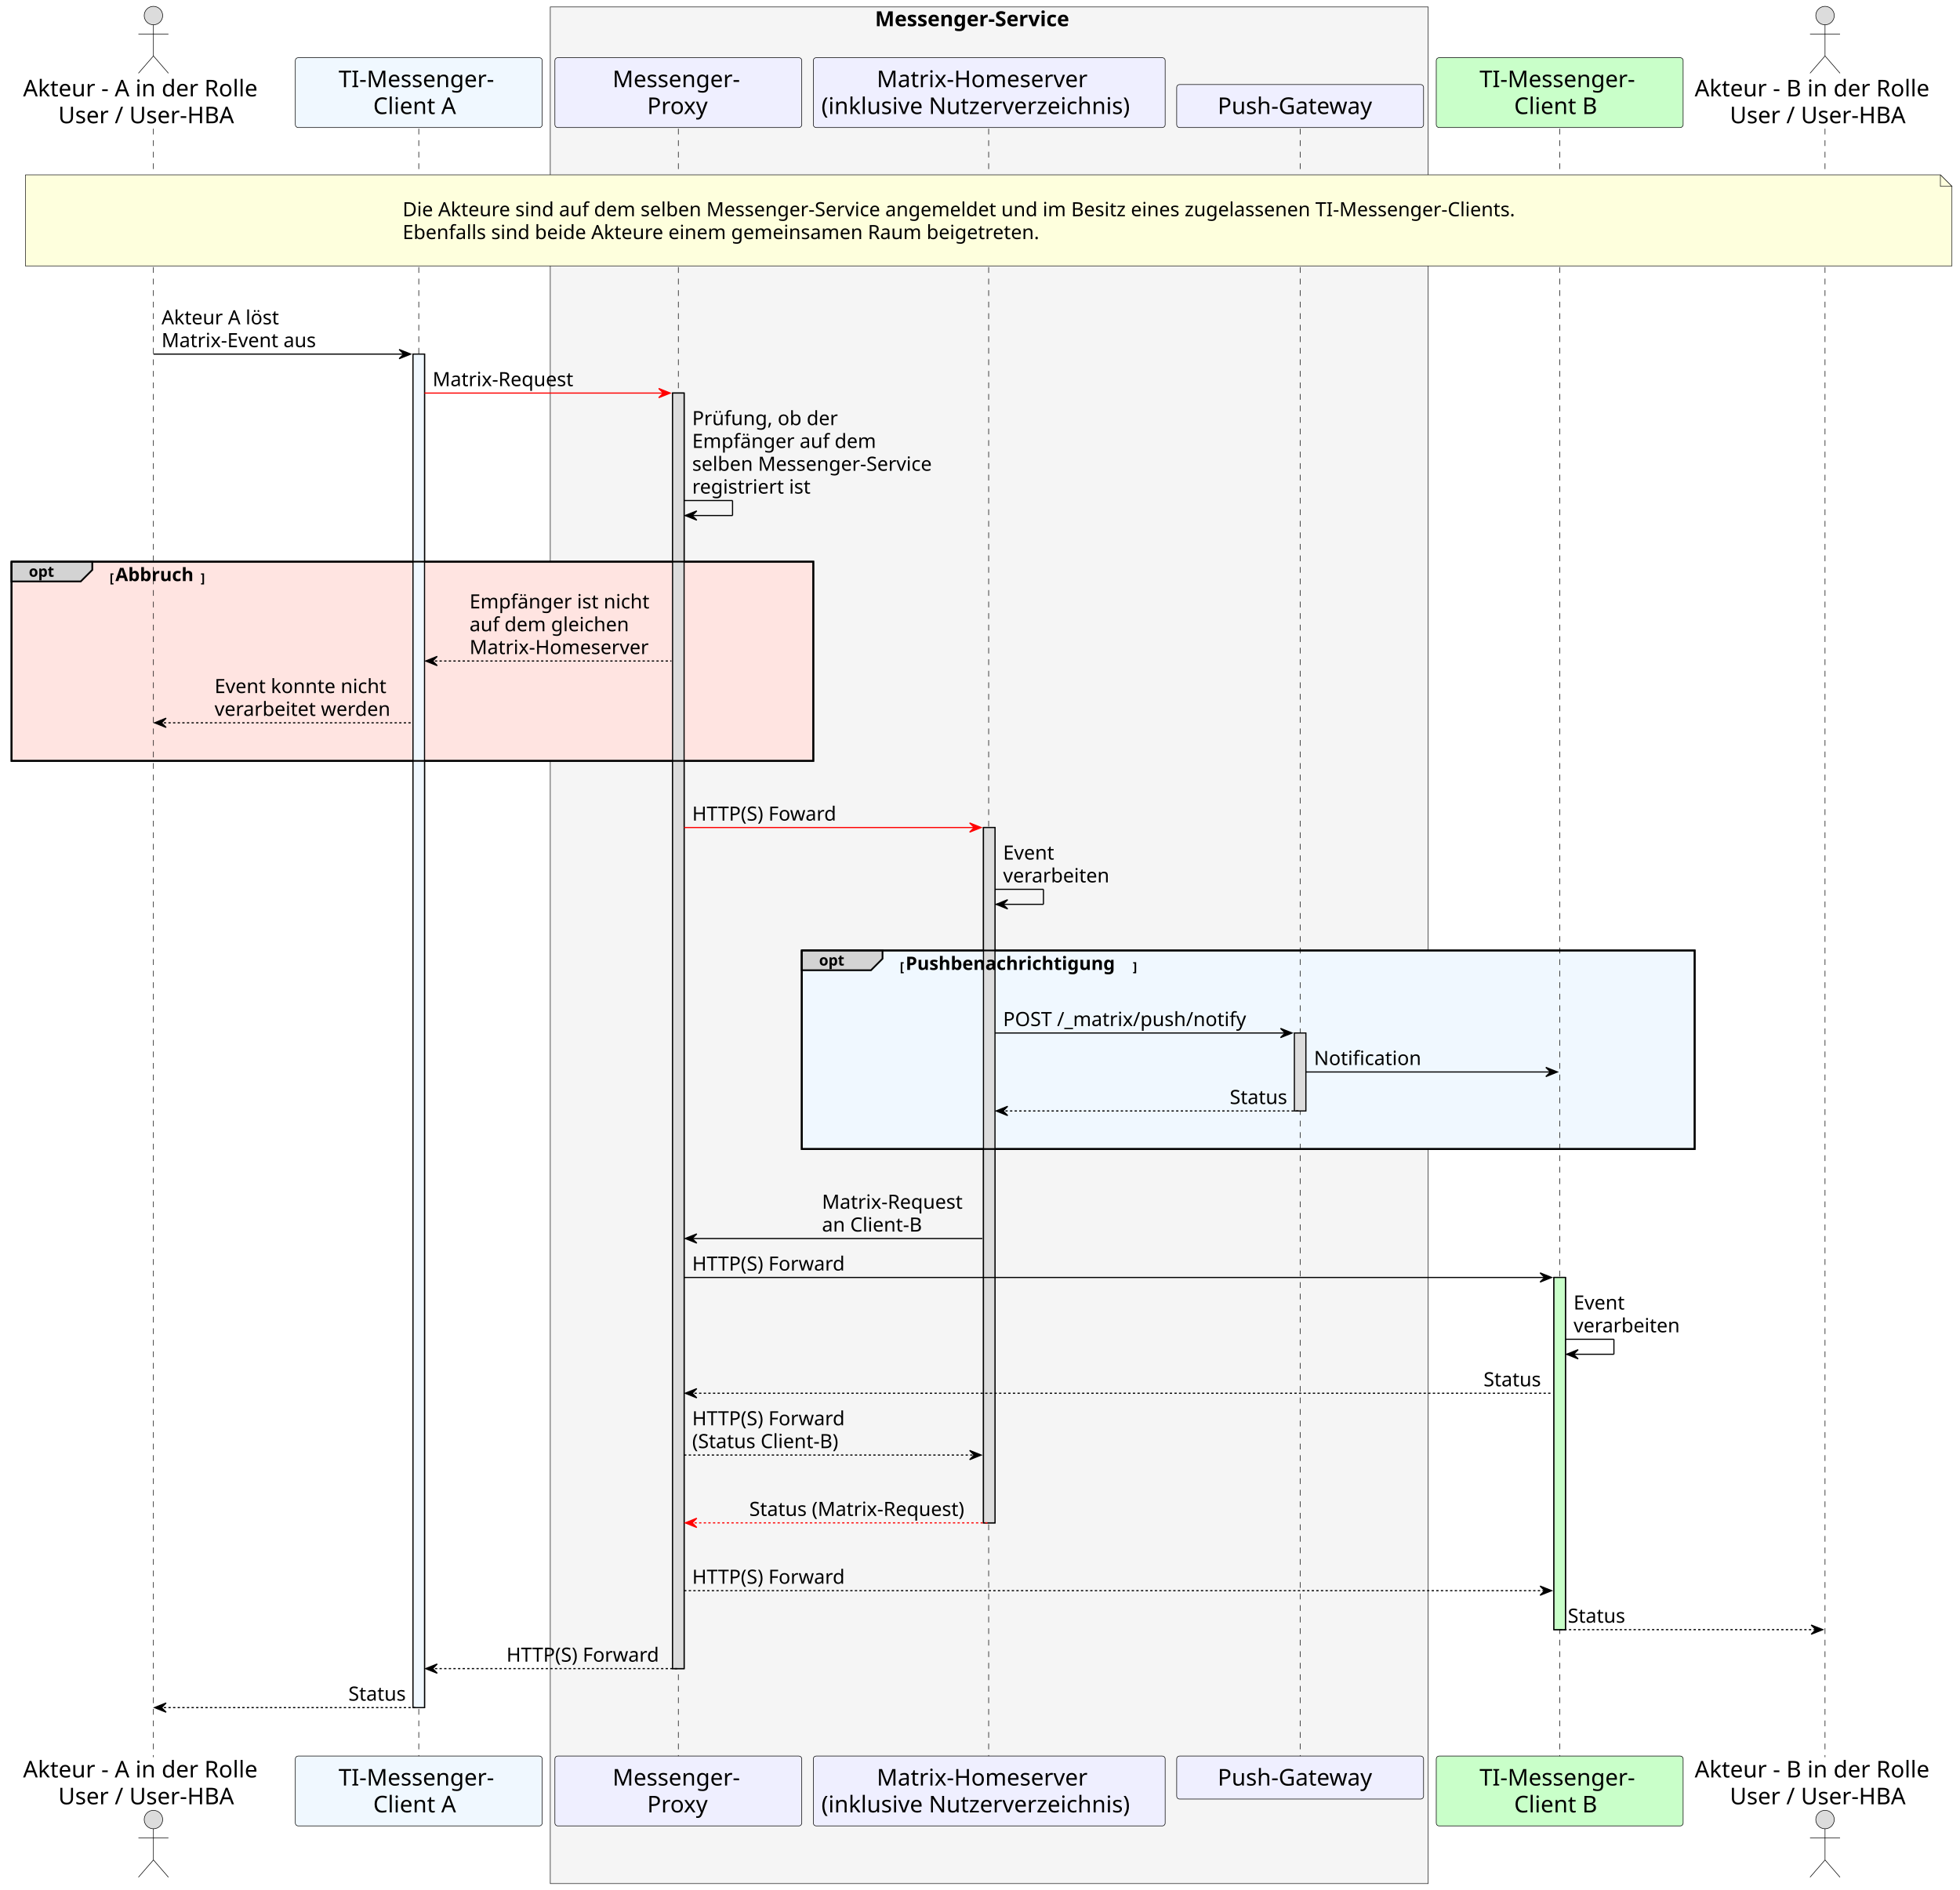
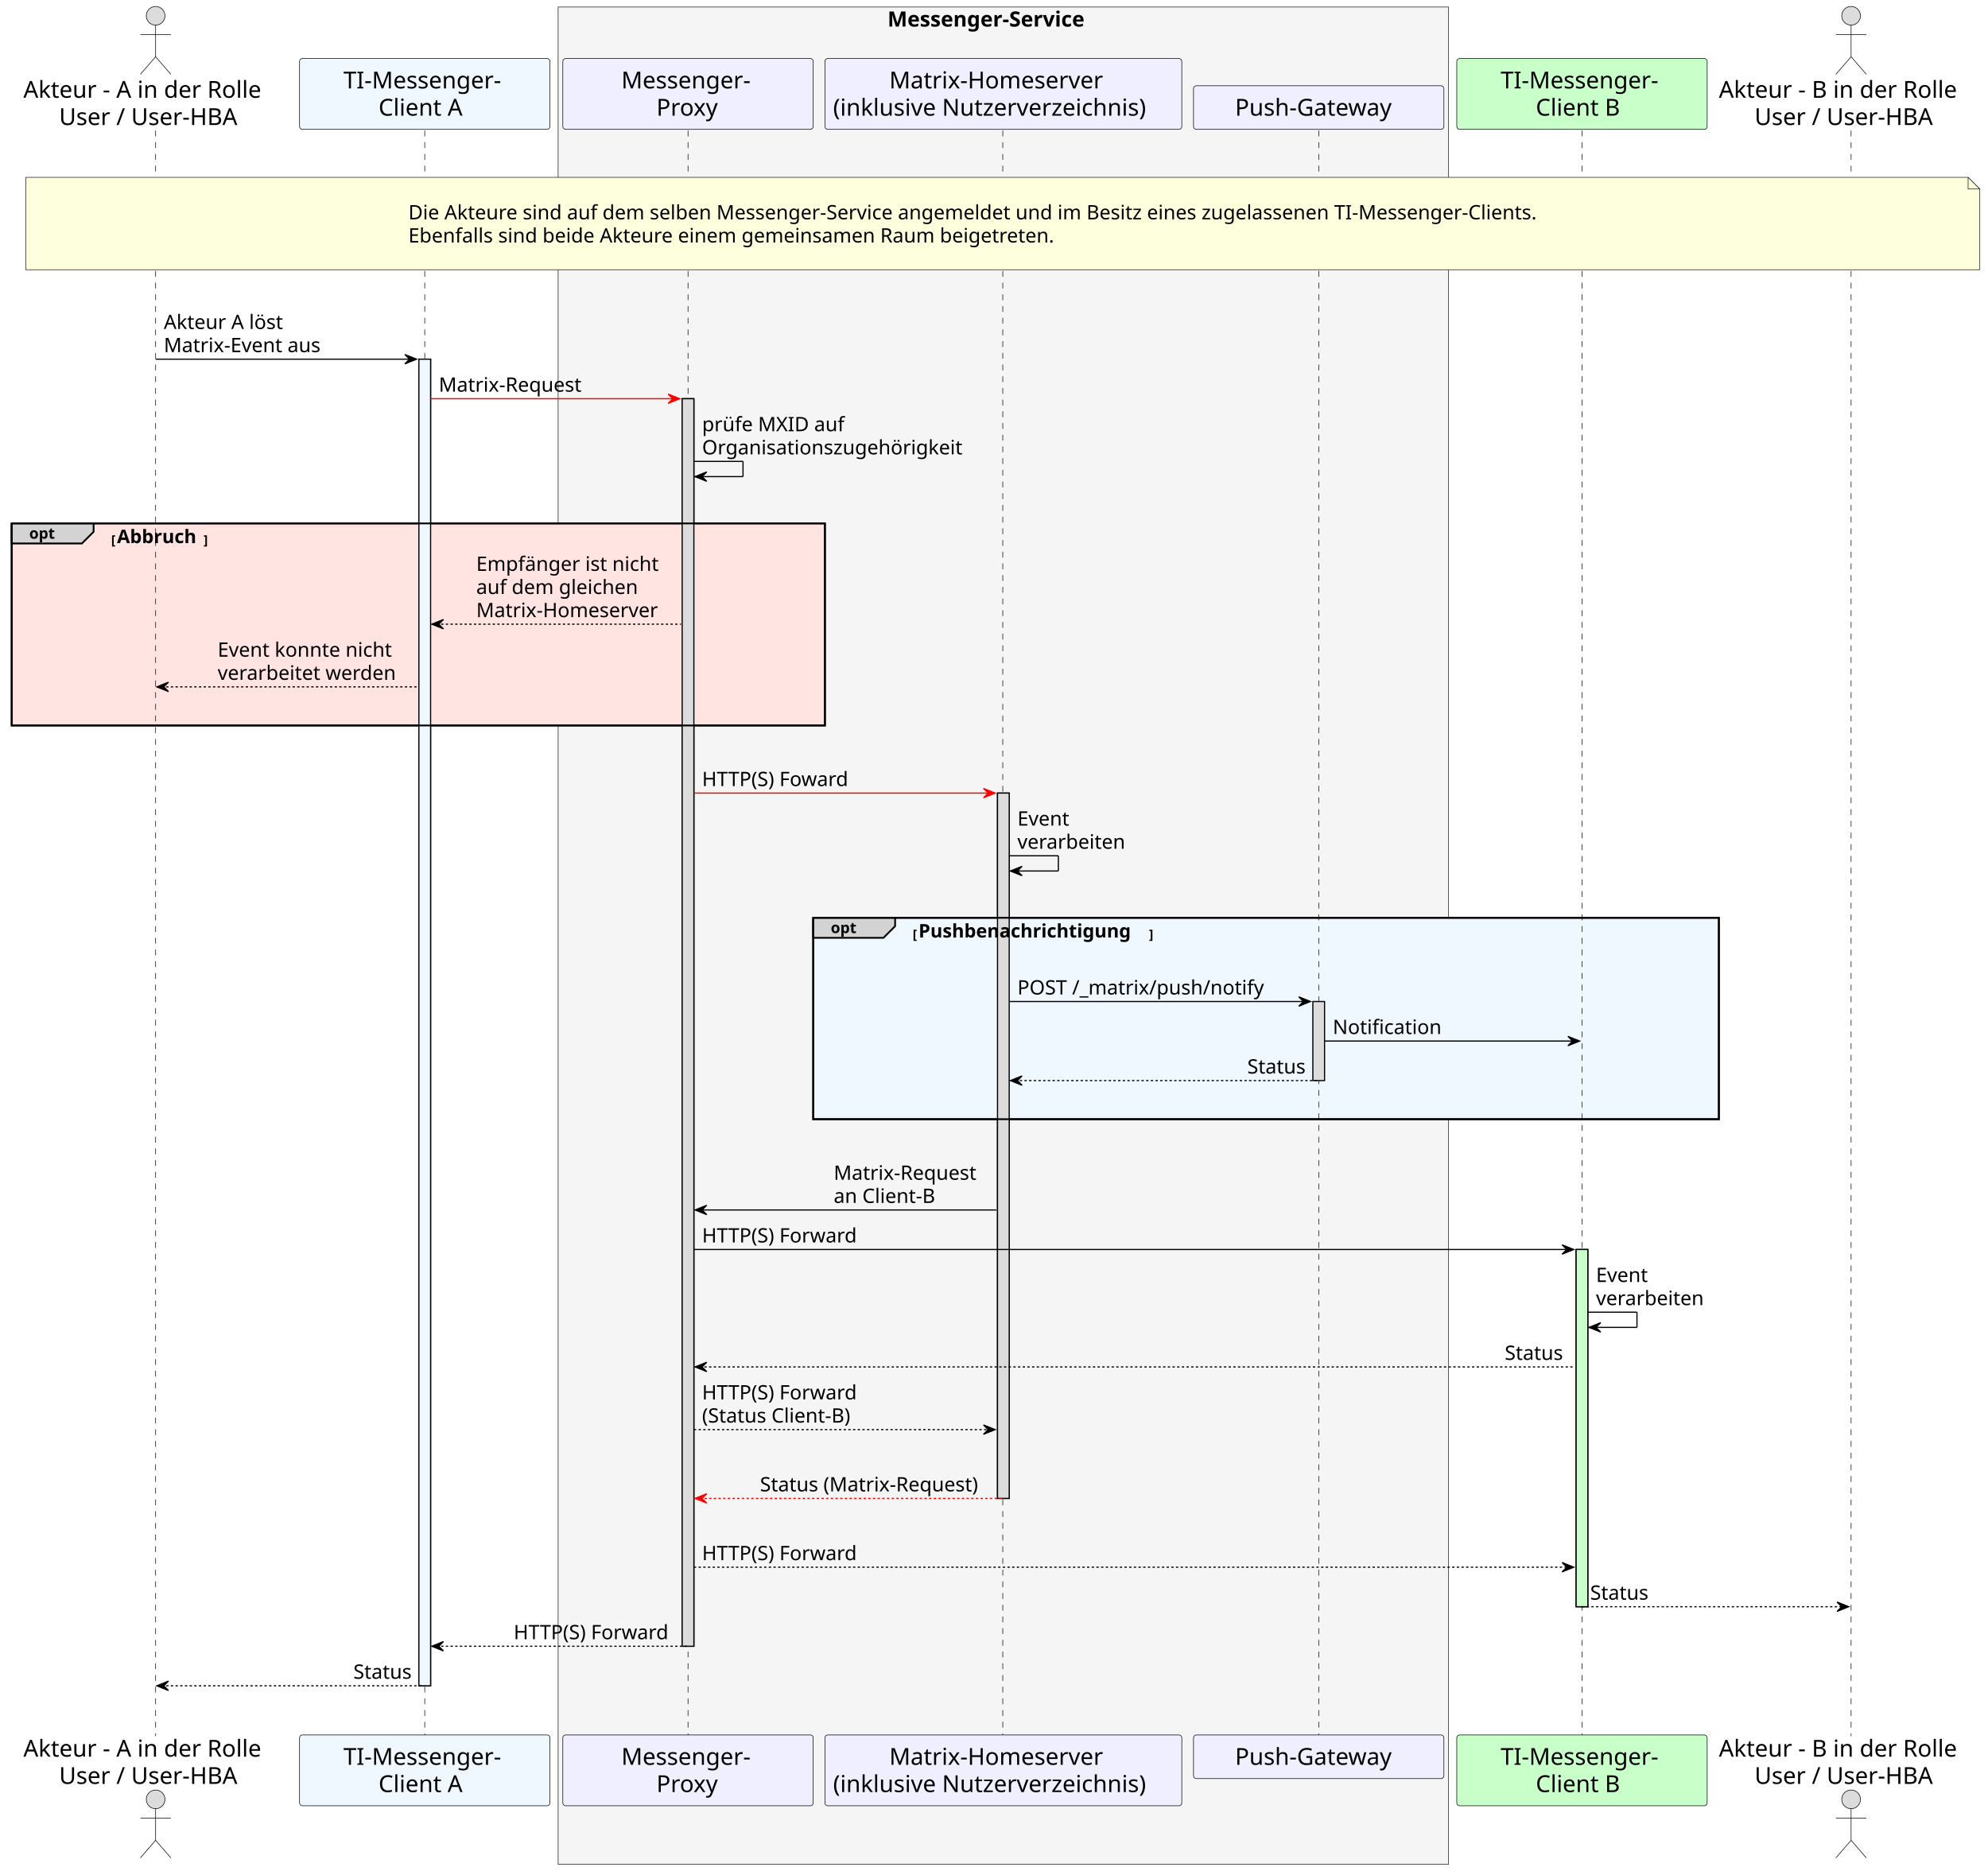
- <svg xmlns="http://www.w3.org/2000/svg" contentStyleType="text/css" height="1638px" preserveAspectRatio="none" style="width:1699px;height:1638px;background:#FFFFFF;" version="1.1" viewBox="0 0 1699 1638" width="1699px" zoomAndPan="magnify">
+ <svg xmlns="http://www.w3.org/2000/svg" contentStyleType="text/css" height="1599px" preserveAspectRatio="none" style="width:1699px;height:1599px;background:#FFFFFF;" version="1.1" viewBox="0 0 1699 1599" width="1699px" zoomAndPan="magnify">
  <defs />
  <g>
-     <rect fill="#F5F5F5" height="1626.945" style="stroke:#181818;stroke-width:0.5;" width="761" x="477" y="6" />
+     <rect fill="#F5F5F5" height="1587.367" style="stroke:#181818;stroke-width:0.5;" width="761" x="477" y="6" />
    <text fill="#000000" font-family="sans-serif" font-size="18" font-weight="bold" lengthAdjust="spacing" textLength="193" x="758.5" y="22.708">Messenger-Service</text>
    <text fill="#000000" font-family="sans-serif" font-size="13" font-weight="bold" lengthAdjust="spacing" textLength="5" x="951.5" y="23.887"> </text>
-     <rect fill="#F0F8FF" height="1173.398" style="stroke:#000000;stroke-width:1.0;" width="10" x="358" y="306.984" />
-     <rect fill="#DCDCDC" height="1105.82" style="stroke:#000000;stroke-width:1.0;" width="10" x="583" y="340.773" />
-     <rect fill="#DCDCDC" height="602.805" style="stroke:#000000;stroke-width:1.0;" width="10" x="852.5" y="717.422" />
-     <rect fill="#DCDCDC" height="67.578" style="stroke:#000000;stroke-width:1.0;" width="10" x="1122" y="895.547" />
-     <rect fill="#C9FFC9" height="305.312" style="stroke:#000000;stroke-width:1.0;" width="10" x="1347" y="1107.492" />
-     <rect fill="#FFE4E1" height="172.703" style="stroke:#000000;stroke-width:1.5;" width="695" x="10" y="486.93" />
-     <rect fill="#F0F8FF" height="172.125" style="stroke:#000000;stroke-width:1.5;" width="774" x="695" y="824" />
-     <line style="stroke:#000000;stroke-width:0.5;stroke-dasharray:5.0,5.0;" x1="133" x2="133" y1="111.562" y2="1523.383" />
-     <line style="stroke:#000000;stroke-width:0.5;stroke-dasharray:5.0,5.0;" x1="363" x2="363" y1="111.562" y2="1523.383" />
-     <line style="stroke:#000000;stroke-width:0.5;stroke-dasharray:5.0,5.0;" x1="588" x2="588" y1="111.562" y2="1523.383" />
-     <line style="stroke:#000000;stroke-width:0.5;stroke-dasharray:5.0,5.0;" x1="857" x2="857" y1="111.562" y2="1523.383" />
-     <line style="stroke:#000000;stroke-width:0.5;stroke-dasharray:5.0,5.0;" x1="1127" x2="1127" y1="111.562" y2="1523.383" />
-     <line style="stroke:#000000;stroke-width:0.5;stroke-dasharray:5.0,5.0;" x1="1352" x2="1352" y1="111.562" y2="1523.383" />
-     <line style="stroke:#000000;stroke-width:0.5;stroke-dasharray:5.0,5.0;" x1="1582" x2="1582" y1="111.562" y2="1523.383" />
+     <rect fill="#F0F8FF" height="1133.82" style="stroke:#000000;stroke-width:1.0;" width="10" x="358" y="306.984" />
+     <rect fill="#DCDCDC" height="1066.242" style="stroke:#000000;stroke-width:1.0;" width="10" x="583" y="340.773" />
+     <rect fill="#DCDCDC" height="602.805" style="stroke:#000000;stroke-width:1.0;" width="10" x="852.5" y="677.844" />
+     <rect fill="#DCDCDC" height="67.578" style="stroke:#000000;stroke-width:1.0;" width="10" x="1122" y="855.969" />
+     <rect fill="#C9FFC9" height="305.312" style="stroke:#000000;stroke-width:1.0;" width="10" x="1347" y="1067.914" />
+     <rect fill="#FFE4E1" height="172.703" style="stroke:#000000;stroke-width:1.5;" width="695" x="10" y="447.352" />
+     <rect fill="#F0F8FF" height="172.125" style="stroke:#000000;stroke-width:1.5;" width="774" x="695" y="784.422" />
+     <line style="stroke:#000000;stroke-width:0.5;stroke-dasharray:5.0,5.0;" x1="133" x2="133" y1="111.562" y2="1483.805" />
+     <line style="stroke:#000000;stroke-width:0.5;stroke-dasharray:5.0,5.0;" x1="363" x2="363" y1="111.562" y2="1483.805" />
+     <line style="stroke:#000000;stroke-width:0.5;stroke-dasharray:5.0,5.0;" x1="588" x2="588" y1="111.562" y2="1483.805" />
+     <line style="stroke:#000000;stroke-width:0.5;stroke-dasharray:5.0,5.0;" x1="857" x2="857" y1="111.562" y2="1483.805" />
+     <line style="stroke:#000000;stroke-width:0.5;stroke-dasharray:5.0,5.0;" x1="1127" x2="1127" y1="111.562" y2="1483.805" />
+     <line style="stroke:#000000;stroke-width:0.5;stroke-dasharray:5.0,5.0;" x1="1352" x2="1352" y1="111.562" y2="1483.805" />
+     <line style="stroke:#000000;stroke-width:0.5;stroke-dasharray:5.0,5.0;" x1="1582" x2="1582" y1="111.562" y2="1483.805" />
    <text fill="#000000" font-family="Aapex" font-size="20" lengthAdjust="spacing" textLength="220" x="20" y="83.564">Akteur - A in der Rolle</text>
    <text fill="#000000" font-family="Aapex" font-size="20" lengthAdjust="spacing" textLength="159" x="50.5" y="106.846">User / User-HBA</text>
    <ellipse cx="133" cy="13.5" fill="#DCDCDC" rx="8" ry="8" style="stroke:#000000;stroke-width:0.5;" />
    <path d="M133,21.5 L133,48.5 M120,29.5 L146,29.5 M133,48.5 L120,63.5 M133,48.5 L146,63.5 " fill="none" style="stroke:#000000;stroke-width:0.5;" />
-     <text fill="#000000" font-family="Aapex" font-size="20" lengthAdjust="spacing" textLength="220" x="20" y="1540.947">Akteur - A in der Rolle</text>
-     <text fill="#000000" font-family="Aapex" font-size="20" lengthAdjust="spacing" textLength="159" x="50.5" y="1564.228">User / User-HBA</text>
-     <ellipse cx="133" cy="1577.445" fill="#DCDCDC" rx="8" ry="8" style="stroke:#000000;stroke-width:0.5;" />
-     <path d="M133,1585.445 L133,1612.445 M120,1593.445 L146,1593.445 M133,1612.445 L120,1627.445 M133,1612.445 L146,1627.445 " fill="none" style="stroke:#000000;stroke-width:0.5;" />
+     <text fill="#000000" font-family="Aapex" font-size="20" lengthAdjust="spacing" textLength="220" x="20" y="1501.369">Akteur - A in der Rolle</text>
+     <text fill="#000000" font-family="Aapex" font-size="20" lengthAdjust="spacing" textLength="159" x="50.5" y="1524.65">User / User-HBA</text>
+     <ellipse cx="133" cy="1537.867" fill="#DCDCDC" rx="8" ry="8" style="stroke:#000000;stroke-width:0.5;" />
+     <path d="M133,1545.867 L133,1572.867 M120,1553.867 L146,1553.867 M133,1572.867 L120,1587.867 M133,1572.867 L146,1587.867 " fill="none" style="stroke:#000000;stroke-width:0.5;" />
    <rect fill="#F0F8FF" height="60.562" rx="2.5" ry="2.5" style="stroke:#000000;stroke-width:0.5;" width="214" x="256" y="50" />
    <text fill="#000000" font-family="Impact" font-size="20" lengthAdjust="spacing" textLength="139" x="293.5" y="75.564">TI-Messenger-</text>
    <text fill="#000000" font-family="Impact" font-size="20" lengthAdjust="spacing" textLength="79" x="323.5" y="98.846">Client A</text>
-     <rect fill="#F0F8FF" height="60.562" rx="2.5" ry="2.5" style="stroke:#000000;stroke-width:0.5;" width="214" x="256" y="1522.383" />
-     <text fill="#000000" font-family="Impact" font-size="20" lengthAdjust="spacing" textLength="139" x="293.5" y="1547.947">TI-Messenger-</text>
-     <text fill="#000000" font-family="Impact" font-size="20" lengthAdjust="spacing" textLength="79" x="323.5" y="1571.228">Client A</text>
+     <rect fill="#F0F8FF" height="60.562" rx="2.5" ry="2.5" style="stroke:#000000;stroke-width:0.5;" width="214" x="256" y="1482.805" />
+     <text fill="#000000" font-family="Impact" font-size="20" lengthAdjust="spacing" textLength="139" x="293.5" y="1508.369">TI-Messenger-</text>
+     <text fill="#000000" font-family="Impact" font-size="20" lengthAdjust="spacing" textLength="79" x="323.5" y="1531.65">Client A</text>
    <rect fill="#EFEFFF" height="60.562" rx="2.5" ry="2.5" style="stroke:#000000;stroke-width:0.5;" width="214" x="481" y="50" />
    <text fill="#000000" font-family="Impact" font-size="20" lengthAdjust="spacing" textLength="114" x="531" y="75.564">Messenger-</text>
    <text fill="#000000" font-family="Impact" font-size="20" lengthAdjust="spacing" textLength="54" x="561" y="98.846">Proxy</text>
-     <rect fill="#EFEFFF" height="60.562" rx="2.5" ry="2.5" style="stroke:#000000;stroke-width:0.5;" width="214" x="481" y="1522.383" />
-     <text fill="#000000" font-family="Impact" font-size="20" lengthAdjust="spacing" textLength="114" x="531" y="1547.947">Messenger-</text>
-     <text fill="#000000" font-family="Impact" font-size="20" lengthAdjust="spacing" textLength="54" x="561" y="1571.228">Proxy</text>
+     <rect fill="#EFEFFF" height="60.562" rx="2.5" ry="2.5" style="stroke:#000000;stroke-width:0.5;" width="214" x="481" y="1482.805" />
+     <text fill="#000000" font-family="Impact" font-size="20" lengthAdjust="spacing" textLength="114" x="531" y="1508.369">Messenger-</text>
+     <text fill="#000000" font-family="Impact" font-size="20" lengthAdjust="spacing" textLength="54" x="561" y="1531.65">Proxy</text>
    <rect fill="#EFEFFF" height="60.562" rx="2.5" ry="2.5" style="stroke:#000000;stroke-width:0.5;" width="305" x="705" y="50" />
    <text fill="#000000" font-family="Impact" font-size="20" lengthAdjust="spacing" textLength="189" x="760" y="75.564">Matrix-Homeserver</text>
    <text fill="#000000" font-family="Impact" font-size="20" lengthAdjust="spacing" textLength="291" x="712" y="98.846">(inklusive Nutzerverzeichnis)</text>
-     <rect fill="#EFEFFF" height="60.562" rx="2.5" ry="2.5" style="stroke:#000000;stroke-width:0.5;" width="305" x="705" y="1522.383" />
-     <text fill="#000000" font-family="Impact" font-size="20" lengthAdjust="spacing" textLength="189" x="760" y="1547.947">Matrix-Homeserver</text>
-     <text fill="#000000" font-family="Impact" font-size="20" lengthAdjust="spacing" textLength="291" x="712" y="1571.228">(inklusive Nutzerverzeichnis)</text>
+     <rect fill="#EFEFFF" height="60.562" rx="2.5" ry="2.5" style="stroke:#000000;stroke-width:0.5;" width="305" x="705" y="1482.805" />
+     <text fill="#000000" font-family="Impact" font-size="20" lengthAdjust="spacing" textLength="189" x="760" y="1508.369">Matrix-Homeserver</text>
+     <text fill="#000000" font-family="Impact" font-size="20" lengthAdjust="spacing" textLength="291" x="712" y="1531.65">(inklusive Nutzerverzeichnis)</text>
    <rect fill="#EFEFFF" height="37.281" rx="2.5" ry="2.5" style="stroke:#000000;stroke-width:0.5;" width="214" x="1020" y="73.281" />
    <text fill="#000000" font-family="Impact" font-size="20" lengthAdjust="spacing" textLength="143" x="1055.5" y="98.846">Push-Gateway</text>
-     <rect fill="#EFEFFF" height="37.281" rx="2.5" ry="2.5" style="stroke:#000000;stroke-width:0.5;" width="214" x="1020" y="1522.383" />
-     <text fill="#000000" font-family="Impact" font-size="20" lengthAdjust="spacing" textLength="143" x="1055.5" y="1547.947">Push-Gateway</text>
+     <rect fill="#EFEFFF" height="37.281" rx="2.5" ry="2.5" style="stroke:#000000;stroke-width:0.5;" width="214" x="1020" y="1482.805" />
+     <text fill="#000000" font-family="Impact" font-size="20" lengthAdjust="spacing" textLength="143" x="1055.5" y="1508.369">Push-Gateway</text>
    <rect fill="#C9FFC9" height="60.562" rx="2.5" ry="2.5" style="stroke:#000000;stroke-width:0.5;" width="214" x="1245" y="50" />
    <text fill="#000000" font-family="Impact" font-size="20" lengthAdjust="spacing" textLength="139" x="1282.5" y="75.564">TI-Messenger-</text>
    <text fill="#000000" font-family="Impact" font-size="20" lengthAdjust="spacing" textLength="79" x="1312.5" y="98.846">Client B</text>
-     <rect fill="#C9FFC9" height="60.562" rx="2.5" ry="2.5" style="stroke:#000000;stroke-width:0.5;" width="214" x="1245" y="1522.383" />
-     <text fill="#000000" font-family="Impact" font-size="20" lengthAdjust="spacing" textLength="139" x="1282.5" y="1547.947">TI-Messenger-</text>
-     <text fill="#000000" font-family="Impact" font-size="20" lengthAdjust="spacing" textLength="79" x="1312.5" y="1571.228">Client B</text>
+     <rect fill="#C9FFC9" height="60.562" rx="2.5" ry="2.5" style="stroke:#000000;stroke-width:0.5;" width="214" x="1245" y="1482.805" />
+     <text fill="#000000" font-family="Impact" font-size="20" lengthAdjust="spacing" textLength="139" x="1282.5" y="1508.369">TI-Messenger-</text>
+     <text fill="#000000" font-family="Impact" font-size="20" lengthAdjust="spacing" textLength="79" x="1312.5" y="1531.65">Client B</text>
    <text fill="#000000" font-family="Aapex" font-size="20" lengthAdjust="spacing" textLength="220" x="1469" y="83.564">Akteur - B in der Rolle</text>
    <text fill="#000000" font-family="Aapex" font-size="20" lengthAdjust="spacing" textLength="159" x="1499.5" y="106.846">User / User-HBA</text>
    <ellipse cx="1582" cy="13.5" fill="#DCDCDC" rx="8" ry="8" style="stroke:#000000;stroke-width:0.5;" />
    <path d="M1582,21.5 L1582,48.5 M1569,29.5 L1595,29.5 M1582,48.5 L1569,63.5 M1582,48.5 L1595,63.5 " fill="none" style="stroke:#000000;stroke-width:0.5;" />
-     <text fill="#000000" font-family="Aapex" font-size="20" lengthAdjust="spacing" textLength="220" x="1469" y="1540.947">Akteur - B in der Rolle</text>
-     <text fill="#000000" font-family="Aapex" font-size="20" lengthAdjust="spacing" textLength="159" x="1499.5" y="1564.228">User / User-HBA</text>
-     <ellipse cx="1582" cy="1577.445" fill="#DCDCDC" rx="8" ry="8" style="stroke:#000000;stroke-width:0.5;" />
-     <path d="M1582,1585.445 L1582,1612.445 M1569,1593.445 L1595,1593.445 M1582,1612.445 L1569,1627.445 M1582,1612.445 L1595,1627.445 " fill="none" style="stroke:#000000;stroke-width:0.5;" />
-     <rect fill="#F0F8FF" height="1173.398" style="stroke:#000000;stroke-width:1.0;" width="10" x="358" y="306.984" />
-     <rect fill="#DCDCDC" height="1105.82" style="stroke:#000000;stroke-width:1.0;" width="10" x="583" y="340.773" />
-     <rect fill="#DCDCDC" height="602.805" style="stroke:#000000;stroke-width:1.0;" width="10" x="852.5" y="717.422" />
-     <rect fill="#DCDCDC" height="67.578" style="stroke:#000000;stroke-width:1.0;" width="10" x="1122" y="895.547" />
-     <rect fill="#C9FFC9" height="305.312" style="stroke:#000000;stroke-width:1.0;" width="10" x="1347" y="1107.492" />
+     <text fill="#000000" font-family="Aapex" font-size="20" lengthAdjust="spacing" textLength="220" x="1469" y="1501.369">Akteur - B in der Rolle</text>
+     <text fill="#000000" font-family="Aapex" font-size="20" lengthAdjust="spacing" textLength="159" x="1499.5" y="1524.65">User / User-HBA</text>
+     <ellipse cx="1582" cy="1537.867" fill="#DCDCDC" rx="8" ry="8" style="stroke:#000000;stroke-width:0.5;" />
+     <path d="M1582,1545.867 L1582,1572.867 M1569,1553.867 L1595,1553.867 M1582,1572.867 L1569,1587.867 M1582,1572.867 L1595,1587.867 " fill="none" style="stroke:#000000;stroke-width:0.5;" />
+     <rect fill="#F0F8FF" height="1133.82" style="stroke:#000000;stroke-width:1.0;" width="10" x="358" y="306.984" />
+     <rect fill="#DCDCDC" height="1066.242" style="stroke:#000000;stroke-width:1.0;" width="10" x="583" y="340.773" />
+     <rect fill="#DCDCDC" height="602.805" style="stroke:#000000;stroke-width:1.0;" width="10" x="852.5" y="677.844" />
+     <rect fill="#DCDCDC" height="67.578" style="stroke:#000000;stroke-width:1.0;" width="10" x="1122" y="855.969" />
+     <rect fill="#C9FFC9" height="305.312" style="stroke:#000000;stroke-width:1.0;" width="10" x="1347" y="1067.914" />
    <path d="M22,151.562 L22,230.562 L1692,230.562 L1692,161.562 L1682,151.562 L22,151.562 " fill="#FEFFDD" style="stroke:#181818;stroke-width:0.5;" />
    <path d="M1682,151.562 L1682,161.562 L1692,161.562 L1682,151.562 " fill="#FEFFDD" style="stroke:#181818;stroke-width:0.5;" />
    <text fill="#000000" font-family="sans-serif" font-size="13" lengthAdjust="spacing" textLength="4" x="349" y="168.629"> </text>
    <text fill="#000000" font-family="sans-serif" font-size="17" lengthAdjust="spacing" textLength="1007" x="349" y="187.475">Die Akteure sind auf dem selben Messenger-Service angemeldet und im Besitz eines zugelassenen TI-Messenger-Clients.</text>
    <text fill="#000000" font-family="sans-serif" font-size="17" lengthAdjust="spacing" textLength="580" x="349" y="207.264">Ebenfalls sind beide Akteure einem gemeinsamen Raum beigetreten.</text>
    <text fill="#000000" font-family="sans-serif" font-size="13" lengthAdjust="spacing" textLength="4" x="349" y="223.34"> </text>
    <polygon fill="#000000" points="346,302.984,356,306.984,346,310.984,350,306.984" style="stroke:#000000;stroke-width:1.0;" />
    <line style="stroke:#000000;stroke-width:1.0;" x1="133" x2="352" y1="306.984" y2="306.984" />
    <text fill="#000000" font-family="sans-serif" font-size="17" lengthAdjust="spacing" textLength="107" x="140" y="281.186">Akteur A löst</text>
    <text fill="#000000" font-family="sans-serif" font-size="17" lengthAdjust="spacing" textLength="143" x="140" y="300.975">Matrix-Event aus</text>
    <polygon fill="#FF0000" points="571,336.773,581,340.773,571,344.773,575,340.773" style="stroke:#FF0000;stroke-width:1.0;" />
    <line style="stroke:#FF0000;stroke-width:1.0;" x1="368" x2="577" y1="340.773" y2="340.773" />
    <text fill="#000000" font-family="sans-serif" font-size="17" lengthAdjust="spacing" textLength="128" x="375" y="334.764">Matrix-Request</text>
-     <line style="stroke:#000000;stroke-width:1.0;" x1="593" x2="635" y1="433.93" y2="433.93" />
-     <line style="stroke:#000000;stroke-width:1.0;" x1="635" x2="635" y1="433.93" y2="446.93" />
-     <line style="stroke:#000000;stroke-width:1.0;" x1="594" x2="635" y1="446.93" y2="446.93" />
-     <polygon fill="#000000" points="604,442.93,594,446.93,604,450.93,600,446.93" style="stroke:#000000;stroke-width:1.0;" />
-     <text fill="#000000" font-family="sans-serif" font-size="17" lengthAdjust="spacing" textLength="128" x="600" y="368.553">Prüfung, ob der</text>
-     <text fill="#000000" font-family="sans-serif" font-size="17" lengthAdjust="spacing" textLength="166" x="600" y="388.342">Empfänger auf dem</text>
-     <text fill="#000000" font-family="sans-serif" font-size="17" lengthAdjust="spacing" textLength="215" x="600" y="408.131">selben Messenger-Service</text>
-     <text fill="#000000" font-family="sans-serif" font-size="17" lengthAdjust="spacing" textLength="108" x="600" y="427.92">registriert ist</text>
-     <path d="M10,486.93 L80,486.93 L80,494.062 L70,504.062 L10,504.062 L10,486.93 " fill="#D3D3D3" style="stroke:#000000;stroke-width:1.5;" />
-     <rect fill="none" height="172.703" style="stroke:#000000;stroke-width:1.5;" width="695" x="10" y="486.93" />
-     <text fill="#000000" font-family="sans-serif" font-size="13" font-weight="bold" lengthAdjust="spacing" textLength="25" x="25" y="499.997">opt</text>
-     <text fill="#000000" font-family="sans-serif" font-size="11" font-weight="bold" lengthAdjust="spacing" textLength="5" x="95" y="504.96">[</text>
-     <text fill="#000000" font-family="sans-serif" font-size="16" font-weight="bold" lengthAdjust="spacing" textLength="74" x="100" y="503.781">Abbruch</text>
-     <text fill="#000000" font-family="sans-serif" font-size="11" font-weight="bold" lengthAdjust="spacing" textLength="5" x="174" y="504.96">]</text>
-     <polygon fill="#000000" points="379,569.055,369,573.055,379,577.055,375,573.055" style="stroke:#000000;stroke-width:1.0;" />
-     <line style="stroke:#000000;stroke-width:1.0;stroke-dasharray:2.0,2.0;" x1="373" x2="582" y1="573.055" y2="573.055" />
-     <text fill="#000000" font-family="sans-serif" font-size="17" lengthAdjust="spacing" textLength="164" x="407" y="527.467">Empfänger ist nicht</text>
-     <text fill="#000000" font-family="sans-serif" font-size="17" lengthAdjust="spacing" textLength="144" x="407" y="547.256">auf dem gleichen</text>
-     <text fill="#000000" font-family="sans-serif" font-size="17" lengthAdjust="spacing" textLength="162" x="407" y="567.045">Matrix-Homeserver</text>
-     <polygon fill="#000000" points="144,622.633,134,626.633,144,630.633,140,626.633" style="stroke:#000000;stroke-width:1.0;" />
-     <line style="stroke:#000000;stroke-width:1.0;stroke-dasharray:2.0,2.0;" x1="138" x2="357" y1="626.633" y2="626.633" />
-     <text fill="#000000" font-family="sans-serif" font-size="17" lengthAdjust="spacing" textLength="160" x="186" y="600.835">Event konnte nicht</text>
-     <text fill="#000000" font-family="sans-serif" font-size="17" lengthAdjust="spacing" textLength="161" x="186" y="620.624">verarbeitet werden</text>
-     <polygon fill="#FF0000" points="840.5,713.422,850.5,717.422,840.5,721.422,844.5,717.422" style="stroke:#FF0000;stroke-width:1.0;" />
-     <line style="stroke:#FF0000;stroke-width:1.0;" x1="593" x2="846.5" y1="717.422" y2="717.422" />
-     <text fill="#000000" font-family="sans-serif" font-size="17" lengthAdjust="spacing" textLength="135" x="600" y="711.413">HTTP(S) Foward</text>
-     <line style="stroke:#000000;stroke-width:1.0;" x1="862.5" x2="904.5" y1="771" y2="771" />
-     <line style="stroke:#000000;stroke-width:1.0;" x1="904.5" x2="904.5" y1="771" y2="784" />
-     <line style="stroke:#000000;stroke-width:1.0;" x1="863.5" x2="904.5" y1="784" y2="784" />
-     <polygon fill="#000000" points="873.5,780,863.5,784,873.5,788,869.5,784" style="stroke:#000000;stroke-width:1.0;" />
-     <text fill="#000000" font-family="sans-serif" font-size="17" lengthAdjust="spacing" textLength="49" x="869.5" y="745.202">Event</text>
-     <text fill="#000000" font-family="sans-serif" font-size="17" lengthAdjust="spacing" textLength="97" x="869.5" y="764.991">verarbeiten</text>
-     <path d="M695,824 L765,824 L765,831.133 L755,841.133 L695,841.133 L695,824 " fill="#D3D3D3" style="stroke:#000000;stroke-width:1.5;" />
-     <rect fill="none" height="172.125" style="stroke:#000000;stroke-width:1.5;" width="774" x="695" y="824" />
-     <text fill="#000000" font-family="sans-serif" font-size="13" font-weight="bold" lengthAdjust="spacing" textLength="25" x="710" y="837.067">opt</text>
-     <text fill="#000000" font-family="sans-serif" font-size="11" font-weight="bold" lengthAdjust="spacing" textLength="5" x="780" y="842.031">[</text>
-     <text fill="#000000" font-family="sans-serif" font-size="16" font-weight="bold" lengthAdjust="spacing" textLength="197" x="785" y="840.852">Pushbenachrichtigung</text>
-     <text fill="#000000" font-family="sans-serif" font-size="11" font-weight="bold" lengthAdjust="spacing" textLength="5" x="982" y="842.031">]</text>
-     <polygon fill="#000000" points="1110,891.547,1120,895.547,1110,899.547,1114,895.547" style="stroke:#000000;stroke-width:1.0;" />
-     <line style="stroke:#000000;stroke-width:1.0;" x1="862.5" x2="1116" y1="895.547" y2="895.547" />
-     <text fill="#000000" font-family="sans-serif" font-size="17" lengthAdjust="spacing" textLength="221" x="869.5" y="889.538">POST /_matrix/push/notify</text>
-     <polygon fill="#000000" points="1340,925.336,1350,929.336,1340,933.336,1344,929.336" style="stroke:#000000;stroke-width:1.0;" />
-     <line style="stroke:#000000;stroke-width:1.0;" x1="1132" x2="1346" y1="929.336" y2="929.336" />
-     <text fill="#000000" font-family="sans-serif" font-size="17" lengthAdjust="spacing" textLength="97" x="1139" y="923.327">Notification</text>
-     <polygon fill="#000000" points="873.5,959.125,863.5,963.125,873.5,967.125,869.5,963.125" style="stroke:#000000;stroke-width:1.0;" />
-     <line style="stroke:#000000;stroke-width:1.0;stroke-dasharray:2.0,2.0;" x1="867.5" x2="1126" y1="963.125" y2="963.125" />
-     <text fill="#000000" font-family="sans-serif" font-size="17" lengthAdjust="spacing" textLength="54" x="1066" y="957.116">Status</text>
-     <polygon fill="#000000" points="604,1069.703,594,1073.703,604,1077.703,600,1073.703" style="stroke:#000000;stroke-width:1.0;" />
-     <line style="stroke:#000000;stroke-width:1.0;" x1="598" x2="851.5" y1="1073.703" y2="1073.703" />
-     <text fill="#000000" font-family="sans-serif" font-size="17" lengthAdjust="spacing" textLength="128" x="712.5" y="1047.905">Matrix-Request</text>
-     <text fill="#000000" font-family="sans-serif" font-size="17" lengthAdjust="spacing" textLength="94" x="712.5" y="1067.694">an Client-B</text>
-     <polygon fill="#000000" points="1335,1103.492,1345,1107.492,1335,1111.492,1339,1107.492" style="stroke:#000000;stroke-width:1.0;" />
-     <line style="stroke:#000000;stroke-width:1.0;" x1="593" x2="1341" y1="1107.492" y2="1107.492" />
-     <text fill="#000000" font-family="sans-serif" font-size="17" lengthAdjust="spacing" textLength="142" x="600" y="1101.483">HTTP(S) Forward</text>
-     <line style="stroke:#000000;stroke-width:1.0;" x1="1357" x2="1399" y1="1161.07" y2="1161.07" />
-     <line style="stroke:#000000;stroke-width:1.0;" x1="1399" x2="1399" y1="1161.07" y2="1174.07" />
-     <line style="stroke:#000000;stroke-width:1.0;" x1="1358" x2="1399" y1="1174.07" y2="1174.07" />
-     <polygon fill="#000000" points="1368,1170.07,1358,1174.07,1368,1178.07,1364,1174.07" style="stroke:#000000;stroke-width:1.0;" />
-     <text fill="#000000" font-family="sans-serif" font-size="17" lengthAdjust="spacing" textLength="49" x="1364" y="1135.272">Event</text>
-     <text fill="#000000" font-family="sans-serif" font-size="17" lengthAdjust="spacing" textLength="97" x="1364" y="1155.061">verarbeiten</text>
-     <polygon fill="#000000" points="604,1203.859,594,1207.859,604,1211.859,600,1207.859" style="stroke:#000000;stroke-width:1.0;" />
-     <line style="stroke:#000000;stroke-width:1.0;stroke-dasharray:2.0,2.0;" x1="598" x2="1346" y1="1207.859" y2="1207.859" />
-     <text fill="#000000" font-family="sans-serif" font-size="17" lengthAdjust="spacing" textLength="54" x="1286" y="1201.85">Status</text>
-     <polygon fill="#000000" points="840.5,1257.438,850.5,1261.438,840.5,1265.438,844.5,1261.438" style="stroke:#000000;stroke-width:1.0;" />
-     <line style="stroke:#000000;stroke-width:1.0;stroke-dasharray:2.0,2.0;" x1="593" x2="846.5" y1="1261.438" y2="1261.438" />
-     <text fill="#000000" font-family="sans-serif" font-size="17" lengthAdjust="spacing" textLength="142" x="600" y="1235.639">HTTP(S) Forward</text>
-     <text fill="#000000" font-family="sans-serif" font-size="17" lengthAdjust="spacing" textLength="141" x="600" y="1255.428">(Status Client-B)</text>
-     <polygon fill="#FF0000" points="604,1316.227,594,1320.227,604,1324.227,600,1320.227" style="stroke:#FF0000;stroke-width:1.0;" />
-     <line style="stroke:#FF0000;stroke-width:1.0;stroke-dasharray:2.0,2.0;" x1="598" x2="856.5" y1="1320.227" y2="1320.227" />
-     <text fill="#000000" font-family="sans-serif" font-size="17" lengthAdjust="spacing" textLength="201" x="649.5" y="1314.217">Status (Matrix-Request)</text>
-     <polygon fill="#000000" points="1335,1375.016,1345,1379.016,1335,1383.016,1339,1379.016" style="stroke:#000000;stroke-width:1.0;" />
-     <line style="stroke:#000000;stroke-width:1.0;stroke-dasharray:2.0,2.0;" x1="593" x2="1341" y1="1379.016" y2="1379.016" />
-     <text fill="#000000" font-family="sans-serif" font-size="17" lengthAdjust="spacing" textLength="142" x="600" y="1373.006">HTTP(S) Forward</text>
-     <polygon fill="#000000" points="1570,1408.805,1580,1412.805,1570,1416.805,1574,1412.805" style="stroke:#000000;stroke-width:1.0;" />
-     <line style="stroke:#000000;stroke-width:1.0;stroke-dasharray:2.0,2.0;" x1="1352" x2="1576" y1="1412.805" y2="1412.805" />
-     <text fill="#000000" font-family="sans-serif" font-size="17" lengthAdjust="spacing" textLength="54" x="1359" y="1406.795">Status</text>
-     <polygon fill="#000000" points="379,1442.594,369,1446.594,379,1450.594,375,1446.594" style="stroke:#000000;stroke-width:1.0;" />
-     <line style="stroke:#000000;stroke-width:1.0;stroke-dasharray:2.0,2.0;" x1="373" x2="587" y1="1446.594" y2="1446.594" />
-     <text fill="#000000" font-family="sans-serif" font-size="17" lengthAdjust="spacing" textLength="142" x="439" y="1440.584">HTTP(S) Forward</text>
-     <polygon fill="#000000" points="144,1476.383,134,1480.383,144,1484.383,140,1480.383" style="stroke:#000000;stroke-width:1.0;" />
-     <line style="stroke:#000000;stroke-width:1.0;stroke-dasharray:2.0,2.0;" x1="138" x2="362" y1="1480.383" y2="1480.383" />
-     <text fill="#000000" font-family="sans-serif" font-size="17" lengthAdjust="spacing" textLength="54" x="302" y="1474.373">Status</text>
+     <line style="stroke:#000000;stroke-width:1.0;" x1="593" x2="635" y1="394.352" y2="394.352" />
+     <line style="stroke:#000000;stroke-width:1.0;" x1="635" x2="635" y1="394.352" y2="407.352" />
+     <line style="stroke:#000000;stroke-width:1.0;" x1="594" x2="635" y1="407.352" y2="407.352" />
+     <polygon fill="#000000" points="604,403.352,594,407.352,604,411.352,600,407.352" style="stroke:#000000;stroke-width:1.0;" />
+     <text fill="#000000" font-family="sans-serif" font-size="17" lengthAdjust="spacing" textLength="128" x="600" y="368.553">prüfe MXID auf</text>
+     <text fill="#000000" font-family="sans-serif" font-size="17" lengthAdjust="spacing" textLength="229" x="600" y="388.342">Organisationszugehörigkeit</text>
+     <path d="M10,447.352 L80,447.352 L80,454.484 L70,464.484 L10,464.484 L10,447.352 " fill="#D3D3D3" style="stroke:#000000;stroke-width:1.5;" />
+     <rect fill="none" height="172.703" style="stroke:#000000;stroke-width:1.5;" width="695" x="10" y="447.352" />
+     <text fill="#000000" font-family="sans-serif" font-size="13" font-weight="bold" lengthAdjust="spacing" textLength="25" x="25" y="460.418">opt</text>
+     <text fill="#000000" font-family="sans-serif" font-size="11" font-weight="bold" lengthAdjust="spacing" textLength="5" x="95" y="465.382">[</text>
+     <text fill="#000000" font-family="sans-serif" font-size="16" font-weight="bold" lengthAdjust="spacing" textLength="74" x="100" y="464.203">Abbruch</text>
+     <text fill="#000000" font-family="sans-serif" font-size="11" font-weight="bold" lengthAdjust="spacing" textLength="5" x="174" y="465.382">]</text>
+     <polygon fill="#000000" points="379,529.477,369,533.477,379,537.477,375,533.477" style="stroke:#000000;stroke-width:1.0;" />
+     <line style="stroke:#000000;stroke-width:1.0;stroke-dasharray:2.0,2.0;" x1="373" x2="582" y1="533.477" y2="533.477" />
+     <text fill="#000000" font-family="sans-serif" font-size="17" lengthAdjust="spacing" textLength="164" x="407" y="487.889">Empfänger ist nicht</text>
+     <text fill="#000000" font-family="sans-serif" font-size="17" lengthAdjust="spacing" textLength="144" x="407" y="507.678">auf dem gleichen</text>
+     <text fill="#000000" font-family="sans-serif" font-size="17" lengthAdjust="spacing" textLength="162" x="407" y="527.467">Matrix-Homeserver</text>
+     <polygon fill="#000000" points="144,583.055,134,587.055,144,591.055,140,587.055" style="stroke:#000000;stroke-width:1.0;" />
+     <line style="stroke:#000000;stroke-width:1.0;stroke-dasharray:2.0,2.0;" x1="138" x2="357" y1="587.055" y2="587.055" />
+     <text fill="#000000" font-family="sans-serif" font-size="17" lengthAdjust="spacing" textLength="160" x="186" y="561.256">Event konnte nicht</text>
+     <text fill="#000000" font-family="sans-serif" font-size="17" lengthAdjust="spacing" textLength="161" x="186" y="581.045">verarbeitet werden</text>
+     <polygon fill="#FF0000" points="840.5,673.844,850.5,677.844,840.5,681.844,844.5,677.844" style="stroke:#FF0000;stroke-width:1.0;" />
+     <line style="stroke:#FF0000;stroke-width:1.0;" x1="593" x2="846.5" y1="677.844" y2="677.844" />
+     <text fill="#000000" font-family="sans-serif" font-size="17" lengthAdjust="spacing" textLength="135" x="600" y="671.835">HTTP(S) Foward</text>
+     <line style="stroke:#000000;stroke-width:1.0;" x1="862.5" x2="904.5" y1="731.422" y2="731.422" />
+     <line style="stroke:#000000;stroke-width:1.0;" x1="904.5" x2="904.5" y1="731.422" y2="744.422" />
+     <line style="stroke:#000000;stroke-width:1.0;" x1="863.5" x2="904.5" y1="744.422" y2="744.422" />
+     <polygon fill="#000000" points="873.5,740.422,863.5,744.422,873.5,748.422,869.5,744.422" style="stroke:#000000;stroke-width:1.0;" />
+     <text fill="#000000" font-family="sans-serif" font-size="17" lengthAdjust="spacing" textLength="49" x="869.5" y="705.624">Event</text>
+     <text fill="#000000" font-family="sans-serif" font-size="17" lengthAdjust="spacing" textLength="97" x="869.5" y="725.413">verarbeiten</text>
+     <path d="M695,784.422 L765,784.422 L765,791.555 L755,801.555 L695,801.555 L695,784.422 " fill="#D3D3D3" style="stroke:#000000;stroke-width:1.5;" />
+     <rect fill="none" height="172.125" style="stroke:#000000;stroke-width:1.5;" width="774" x="695" y="784.422" />
+     <text fill="#000000" font-family="sans-serif" font-size="13" font-weight="bold" lengthAdjust="spacing" textLength="25" x="710" y="797.489">opt</text>
+     <text fill="#000000" font-family="sans-serif" font-size="11" font-weight="bold" lengthAdjust="spacing" textLength="5" x="780" y="802.453">[</text>
+     <text fill="#000000" font-family="sans-serif" font-size="16" font-weight="bold" lengthAdjust="spacing" textLength="197" x="785" y="801.273">Pushbenachrichtigung</text>
+     <text fill="#000000" font-family="sans-serif" font-size="11" font-weight="bold" lengthAdjust="spacing" textLength="5" x="982" y="802.453">]</text>
+     <polygon fill="#000000" points="1110,851.969,1120,855.969,1110,859.969,1114,855.969" style="stroke:#000000;stroke-width:1.0;" />
+     <line style="stroke:#000000;stroke-width:1.0;" x1="862.5" x2="1116" y1="855.969" y2="855.969" />
+     <text fill="#000000" font-family="sans-serif" font-size="17" lengthAdjust="spacing" textLength="221" x="869.5" y="849.96">POST /_matrix/push/notify</text>
+     <polygon fill="#000000" points="1340,885.758,1350,889.758,1340,893.758,1344,889.758" style="stroke:#000000;stroke-width:1.0;" />
+     <line style="stroke:#000000;stroke-width:1.0;" x1="1132" x2="1346" y1="889.758" y2="889.758" />
+     <text fill="#000000" font-family="sans-serif" font-size="17" lengthAdjust="spacing" textLength="97" x="1139" y="883.749">Notification</text>
+     <polygon fill="#000000" points="873.5,919.547,863.5,923.547,873.5,927.547,869.5,923.547" style="stroke:#000000;stroke-width:1.0;" />
+     <line style="stroke:#000000;stroke-width:1.0;stroke-dasharray:2.0,2.0;" x1="867.5" x2="1126" y1="923.547" y2="923.547" />
+     <text fill="#000000" font-family="sans-serif" font-size="17" lengthAdjust="spacing" textLength="54" x="1066" y="917.538">Status</text>
+     <polygon fill="#000000" points="604,1030.125,594,1034.125,604,1038.125,600,1034.125" style="stroke:#000000;stroke-width:1.0;" />
+     <line style="stroke:#000000;stroke-width:1.0;" x1="598" x2="851.5" y1="1034.125" y2="1034.125" />
+     <text fill="#000000" font-family="sans-serif" font-size="17" lengthAdjust="spacing" textLength="128" x="712.5" y="1008.327">Matrix-Request</text>
+     <text fill="#000000" font-family="sans-serif" font-size="17" lengthAdjust="spacing" textLength="94" x="712.5" y="1028.116">an Client-B</text>
+     <polygon fill="#000000" points="1335,1063.914,1345,1067.914,1335,1071.914,1339,1067.914" style="stroke:#000000;stroke-width:1.0;" />
+     <line style="stroke:#000000;stroke-width:1.0;" x1="593" x2="1341" y1="1067.914" y2="1067.914" />
+     <text fill="#000000" font-family="sans-serif" font-size="17" lengthAdjust="spacing" textLength="142" x="600" y="1061.905">HTTP(S) Forward</text>
+     <line style="stroke:#000000;stroke-width:1.0;" x1="1357" x2="1399" y1="1121.492" y2="1121.492" />
+     <line style="stroke:#000000;stroke-width:1.0;" x1="1399" x2="1399" y1="1121.492" y2="1134.492" />
+     <line style="stroke:#000000;stroke-width:1.0;" x1="1358" x2="1399" y1="1134.492" y2="1134.492" />
+     <polygon fill="#000000" points="1368,1130.492,1358,1134.492,1368,1138.492,1364,1134.492" style="stroke:#000000;stroke-width:1.0;" />
+     <text fill="#000000" font-family="sans-serif" font-size="17" lengthAdjust="spacing" textLength="49" x="1364" y="1095.694">Event</text>
+     <text fill="#000000" font-family="sans-serif" font-size="17" lengthAdjust="spacing" textLength="97" x="1364" y="1115.483">verarbeiten</text>
+     <polygon fill="#000000" points="604,1164.281,594,1168.281,604,1172.281,600,1168.281" style="stroke:#000000;stroke-width:1.0;" />
+     <line style="stroke:#000000;stroke-width:1.0;stroke-dasharray:2.0,2.0;" x1="598" x2="1346" y1="1168.281" y2="1168.281" />
+     <text fill="#000000" font-family="sans-serif" font-size="17" lengthAdjust="spacing" textLength="54" x="1286" y="1162.272">Status</text>
+     <polygon fill="#000000" points="840.5,1217.859,850.5,1221.859,840.5,1225.859,844.5,1221.859" style="stroke:#000000;stroke-width:1.0;" />
+     <line style="stroke:#000000;stroke-width:1.0;stroke-dasharray:2.0,2.0;" x1="593" x2="846.5" y1="1221.859" y2="1221.859" />
+     <text fill="#000000" font-family="sans-serif" font-size="17" lengthAdjust="spacing" textLength="142" x="600" y="1196.061">HTTP(S) Forward</text>
+     <text fill="#000000" font-family="sans-serif" font-size="17" lengthAdjust="spacing" textLength="141" x="600" y="1215.85">(Status Client-B)</text>
+     <polygon fill="#FF0000" points="604,1276.648,594,1280.648,604,1284.648,600,1280.648" style="stroke:#FF0000;stroke-width:1.0;" />
+     <line style="stroke:#FF0000;stroke-width:1.0;stroke-dasharray:2.0,2.0;" x1="598" x2="856.5" y1="1280.648" y2="1280.648" />
+     <text fill="#000000" font-family="sans-serif" font-size="17" lengthAdjust="spacing" textLength="201" x="649.5" y="1274.639">Status (Matrix-Request)</text>
+     <polygon fill="#000000" points="1335,1335.438,1345,1339.438,1335,1343.438,1339,1339.438" style="stroke:#000000;stroke-width:1.0;" />
+     <line style="stroke:#000000;stroke-width:1.0;stroke-dasharray:2.0,2.0;" x1="593" x2="1341" y1="1339.438" y2="1339.438" />
+     <text fill="#000000" font-family="sans-serif" font-size="17" lengthAdjust="spacing" textLength="142" x="600" y="1333.428">HTTP(S) Forward</text>
+     <polygon fill="#000000" points="1570,1369.227,1580,1373.227,1570,1377.227,1574,1373.227" style="stroke:#000000;stroke-width:1.0;" />
+     <line style="stroke:#000000;stroke-width:1.0;stroke-dasharray:2.0,2.0;" x1="1352" x2="1576" y1="1373.227" y2="1373.227" />
+     <text fill="#000000" font-family="sans-serif" font-size="17" lengthAdjust="spacing" textLength="54" x="1359" y="1367.217">Status</text>
+     <polygon fill="#000000" points="379,1403.016,369,1407.016,379,1411.016,375,1407.016" style="stroke:#000000;stroke-width:1.0;" />
+     <line style="stroke:#000000;stroke-width:1.0;stroke-dasharray:2.0,2.0;" x1="373" x2="587" y1="1407.016" y2="1407.016" />
+     <text fill="#000000" font-family="sans-serif" font-size="17" lengthAdjust="spacing" textLength="142" x="439" y="1401.006">HTTP(S) Forward</text>
+     <polygon fill="#000000" points="144,1436.805,134,1440.805,144,1444.805,140,1440.805" style="stroke:#000000;stroke-width:1.0;" />
+     <line style="stroke:#000000;stroke-width:1.0;stroke-dasharray:2.0,2.0;" x1="138" x2="362" y1="1440.805" y2="1440.805" />
+     <text fill="#000000" font-family="sans-serif" font-size="17" lengthAdjust="spacing" textLength="54" x="302" y="1434.795">Status</text>
  </g>
</svg>
